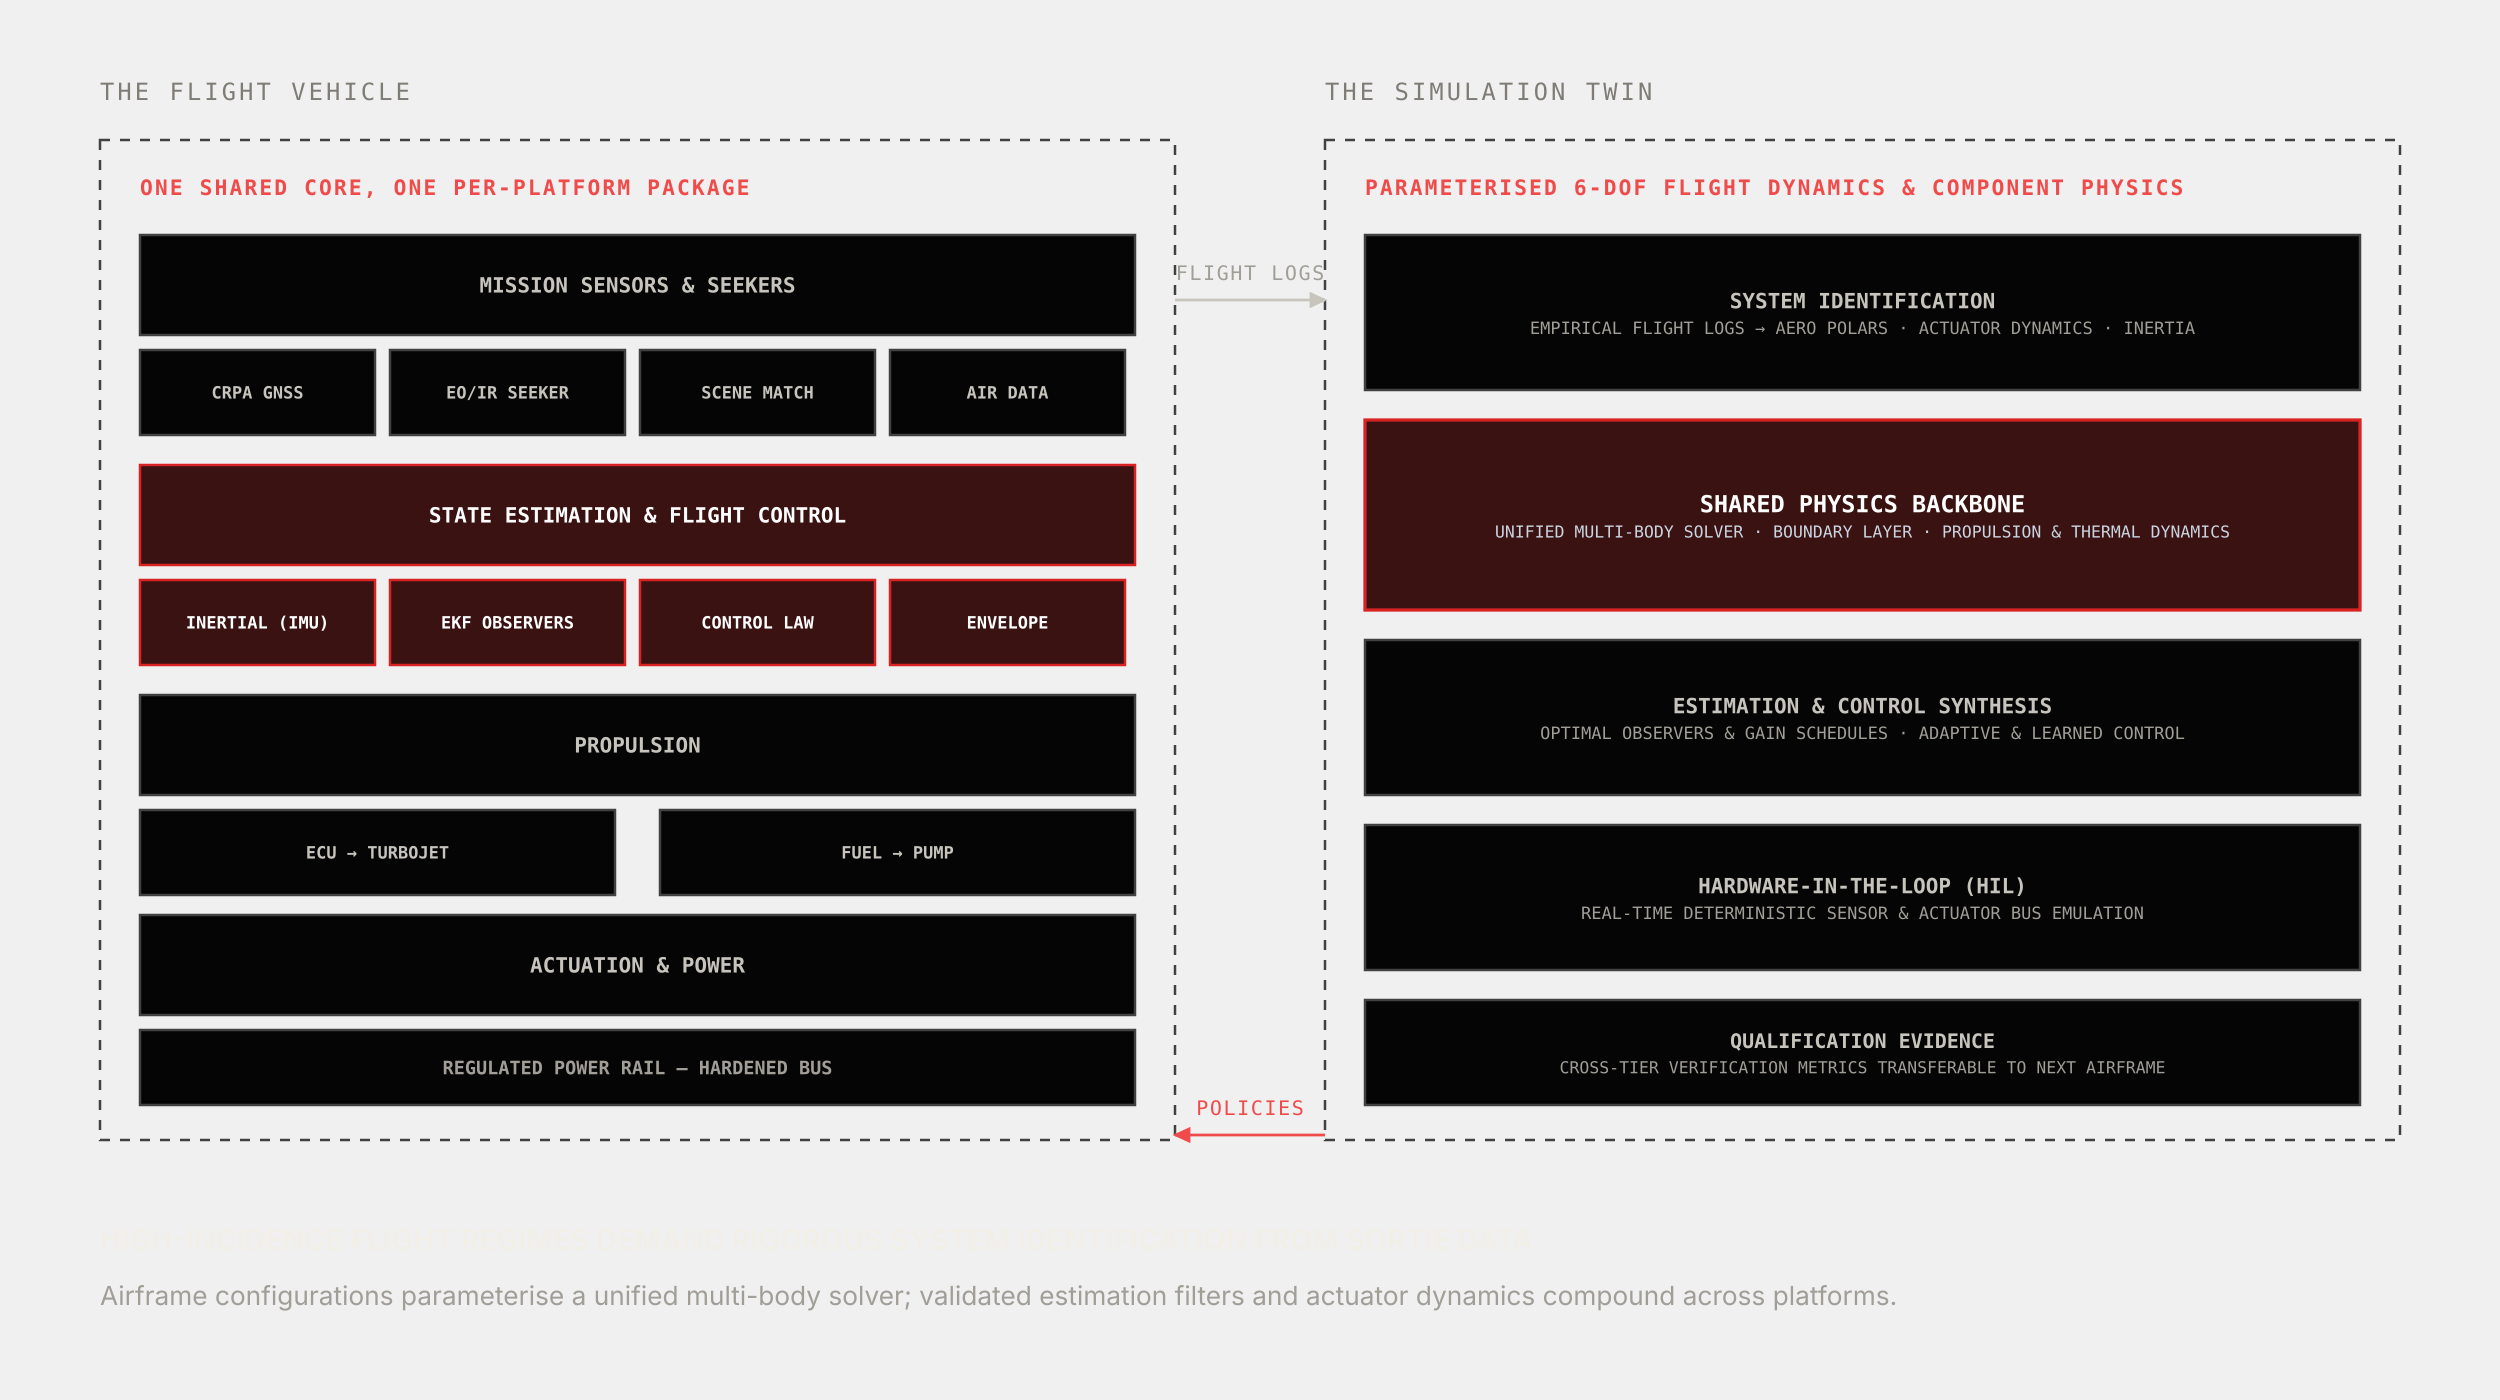
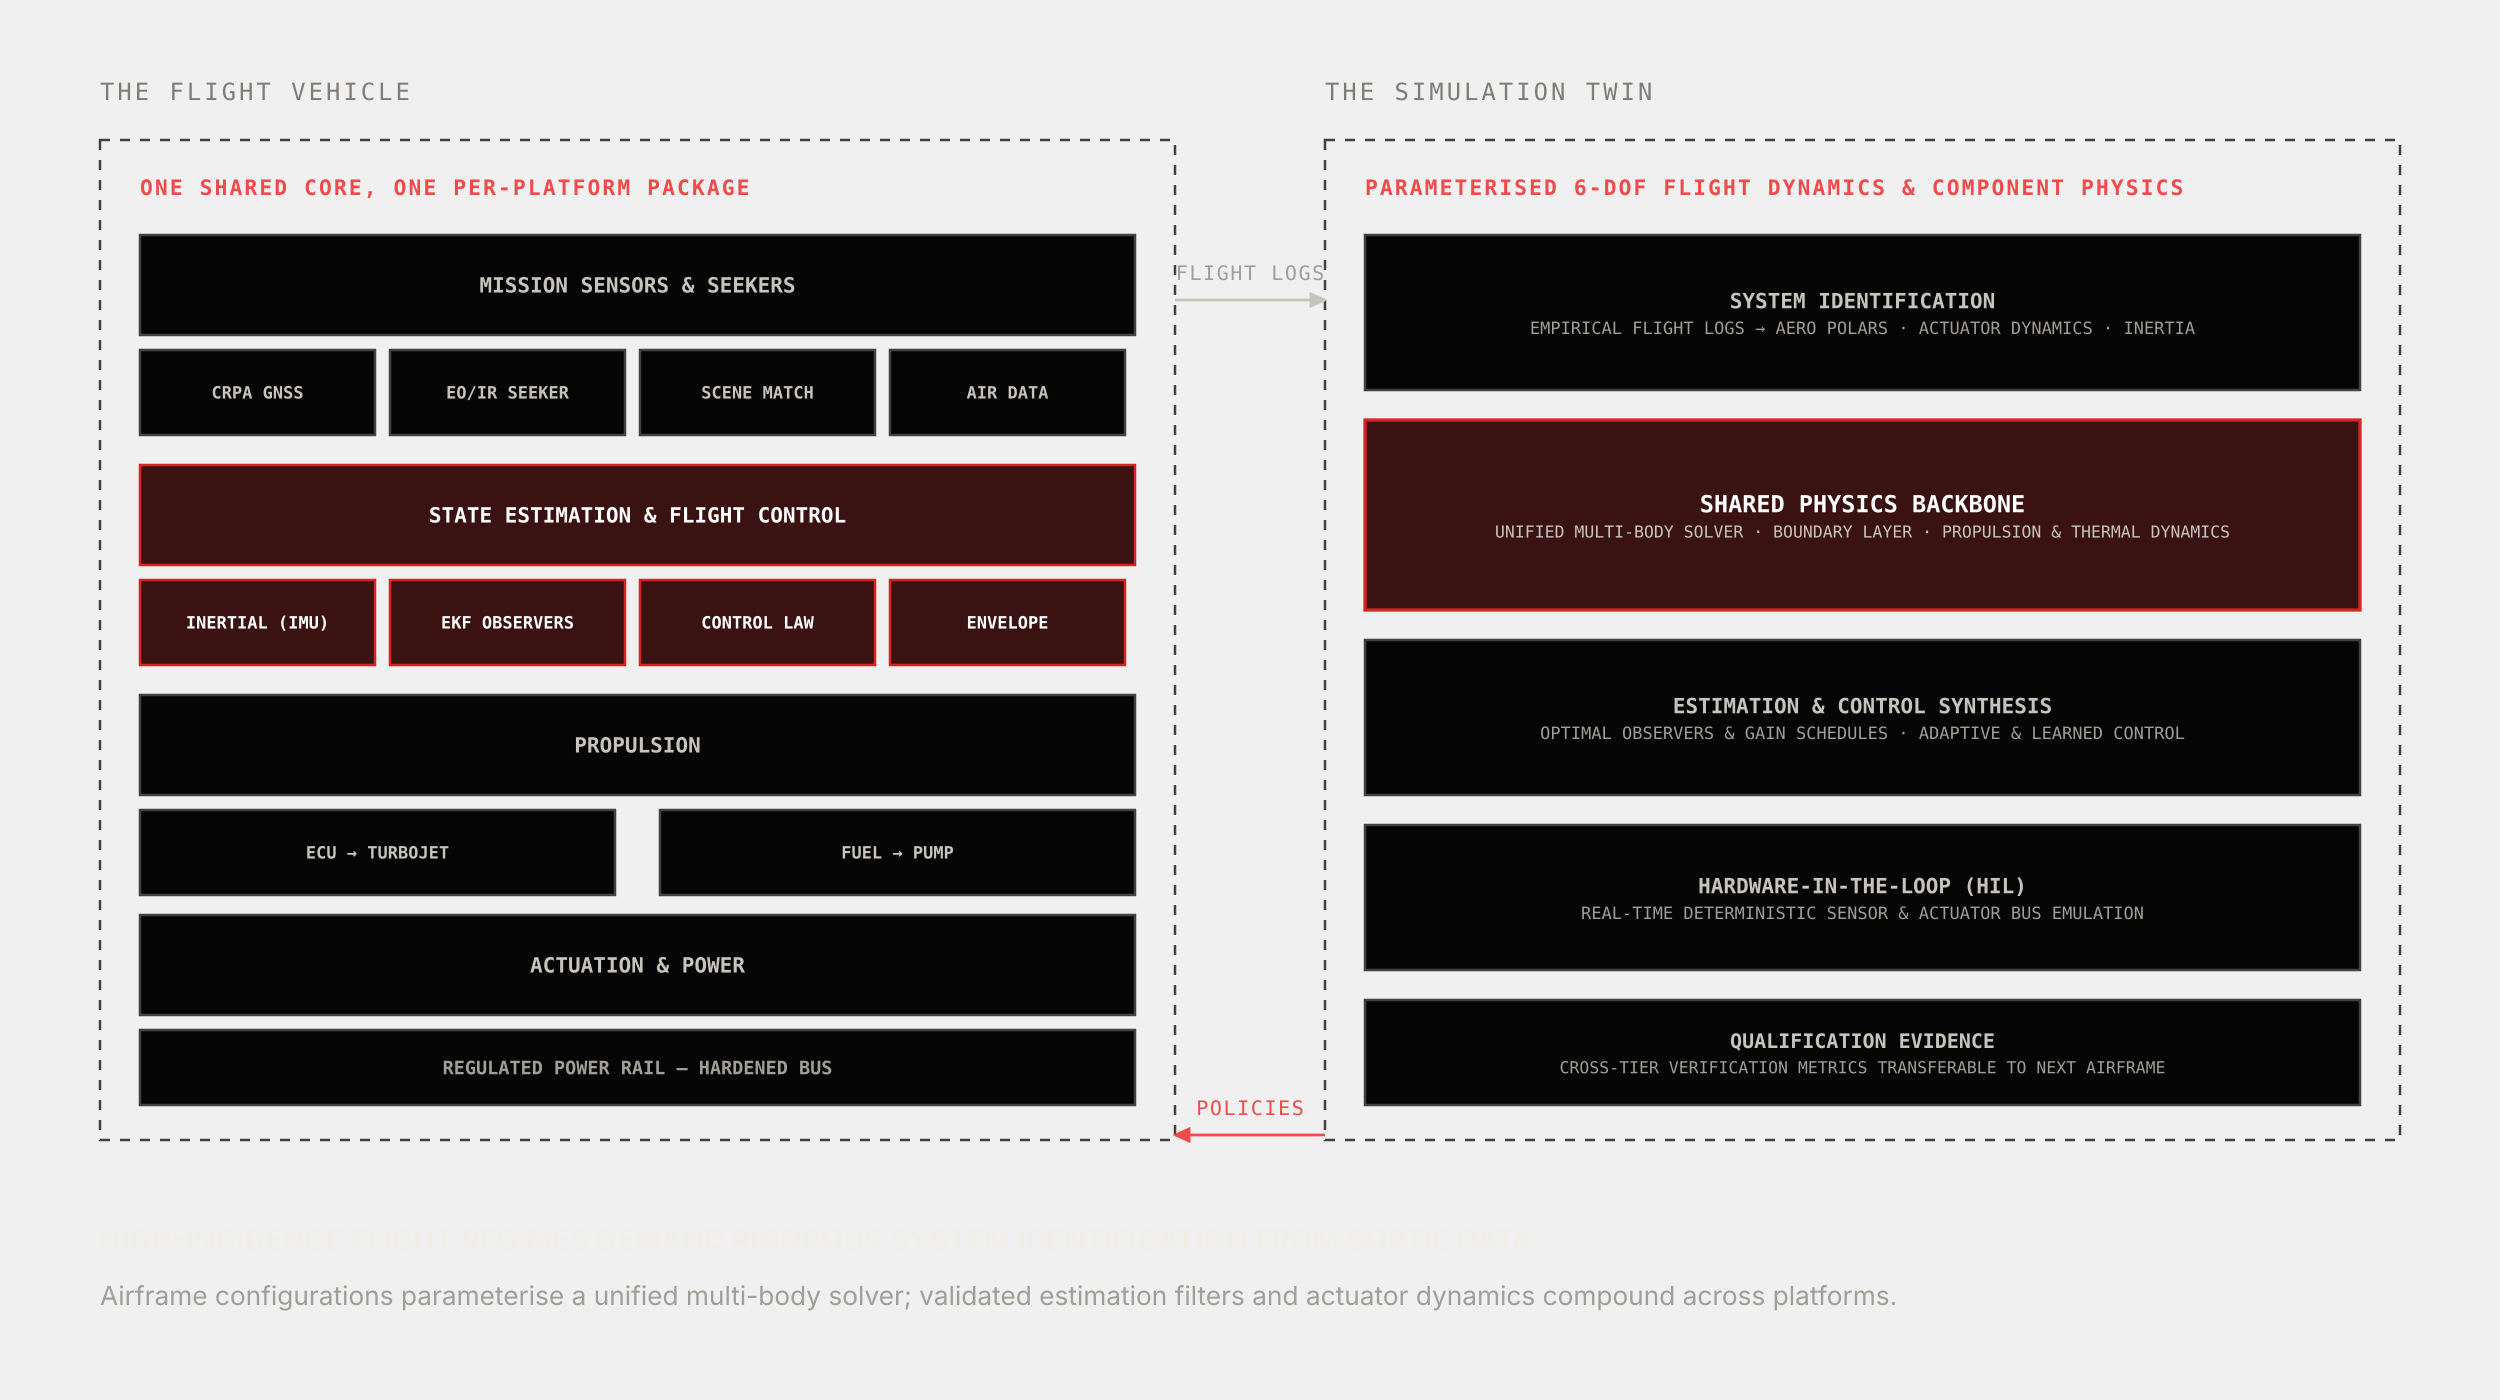
<svg xmlns="http://www.w3.org/2000/svg" viewBox="0 0 1000 560" role="img" aria-label="The flight vehicle and its simulation twin: measured flight data identifies the physics, the twin trains the policies, the hardware-in-the-loop harness clears them for flight">
  <defs>
    <marker id="et-ink" viewBox="0 0 8 8" refX="6.4" refY="4" markerWidth="7" markerHeight="7" orient="auto-start-reverse">
      <path d="M0,0.6 L7.4,4 L0,7.4 z" fill="#C7C4BD" />
    </marker>
    <marker id="et-red" viewBox="0 0 8 8" refX="6.4" refY="4" markerWidth="7" markerHeight="7" orient="auto-start-reverse">
      <path d="M0,0.6 L7.4,4 L0,7.4 z" fill="#F04B4B" />
    </marker>
    <marker id="et-grey" viewBox="0 0 8 8" refX="6.4" refY="4" markerWidth="7" markerHeight="7" orient="auto-start-reverse">
      <path d="M0,0.6 L7.4,4 L0,7.4 z" fill="#414141" />
    </marker>
  </defs>
  <text x="40.0" y="40.0" font-family="JetBrains Mono, ui-monospace, monospace" font-size="9.5" fill="#7F7C76" letter-spacing="0.13em">THE FLIGHT VEHICLE</text>
  <rect x="40.0" y="56.0" width="430.0" height="400.0" fill="none" stroke="#414141" stroke-width="1" stroke-dasharray="4 4" />
  <text x="56.0" y="78.0" font-family="JetBrains Mono, ui-monospace, monospace" font-size="8.5" fill="#F04B4B" font-weight="700" letter-spacing="0.1em">ONE SHARED CORE, ONE PER-PLATFORM PACKAGE</text>
  <rect x="56.0" y="94.0" width="398.0" height="40.0" fill="#050505" stroke="#414141" stroke-width="1" />
  <text x="255.0" y="117.0" font-family="JetBrains Mono, ui-monospace, monospace" font-size="8.4" fill="#C7C4BD" text-anchor="middle" font-weight="600">MISSION SENSORS &amp; SEEKERS</text>
  <rect x="56.0" y="140.0" width="94.0" height="34.0" fill="#050505" stroke="#414141" stroke-width="1" />
  <text x="103.0" y="159.4" font-family="JetBrains Mono, ui-monospace, monospace" font-size="6.8" fill="#C7C4BD" text-anchor="middle" font-weight="600">CRPA GNSS</text>
  <rect x="156.0" y="140.0" width="94.0" height="34.0" fill="#050505" stroke="#414141" stroke-width="1" />
  <text x="203.0" y="159.4" font-family="JetBrains Mono, ui-monospace, monospace" font-size="6.8" fill="#C7C4BD" text-anchor="middle" font-weight="600">EO/IR SEEKER</text>
  <rect x="256.0" y="140.0" width="94.0" height="34.0" fill="#050505" stroke="#414141" stroke-width="1" />
  <text x="303.0" y="159.4" font-family="JetBrains Mono, ui-monospace, monospace" font-size="6.8" fill="#C7C4BD" text-anchor="middle" font-weight="600">SCENE MATCH</text>
  <rect x="356.0" y="140.0" width="94.0" height="34.0" fill="#050505" stroke="#414141" stroke-width="1" />
  <text x="403.0" y="159.4" font-family="JetBrains Mono, ui-monospace, monospace" font-size="6.8" fill="#C7C4BD" text-anchor="middle" font-weight="600">AIR DATA</text>
  <rect x="56.0" y="186.0" width="398.0" height="40.0" fill="#3A1212" stroke="#D92323" stroke-width="1" />
  <text x="255.0" y="209.0" font-family="JetBrains Mono, ui-monospace, monospace" font-size="8.4" fill="#ffffff" text-anchor="middle" font-weight="600">STATE ESTIMATION &amp; FLIGHT CONTROL</text>
  <rect x="56.0" y="232.0" width="94.0" height="34.0" fill="#3A1212" stroke="#D92323" stroke-width="1" />
  <text x="103.0" y="251.4" font-family="JetBrains Mono, ui-monospace, monospace" font-size="6.8" fill="#ffffff" text-anchor="middle" font-weight="600">INERTIAL (IMU)</text>
  <rect x="156.0" y="232.0" width="94.0" height="34.0" fill="#3A1212" stroke="#D92323" stroke-width="1" />
  <text x="203.0" y="251.4" font-family="JetBrains Mono, ui-monospace, monospace" font-size="6.8" fill="#ffffff" text-anchor="middle" font-weight="600">EKF OBSERVERS</text>
  <rect x="256.0" y="232.0" width="94.0" height="34.0" fill="#3A1212" stroke="#D92323" stroke-width="1" />
  <text x="303.0" y="251.4" font-family="JetBrains Mono, ui-monospace, monospace" font-size="6.8" fill="#ffffff" text-anchor="middle" font-weight="600">CONTROL LAW</text>
  <rect x="356.0" y="232.0" width="94.0" height="34.0" fill="#3A1212" stroke="#D92323" stroke-width="1" />
  <text x="403.0" y="251.4" font-family="JetBrains Mono, ui-monospace, monospace" font-size="6.8" fill="#ffffff" text-anchor="middle" font-weight="600">ENVELOPE</text>
  <rect x="56.0" y="278.0" width="398.0" height="40.0" fill="#050505" stroke="#414141" stroke-width="1" />
  <text x="255.0" y="301.0" font-family="JetBrains Mono, ui-monospace, monospace" font-size="8.4" fill="#C7C4BD" text-anchor="middle" font-weight="600">PROPULSION</text>
  <rect x="56.0" y="324.0" width="190.0" height="34.0" fill="#050505" stroke="#414141" stroke-width="1" />
  <text x="151.0" y="343.4" font-family="JetBrains Mono, ui-monospace, monospace" font-size="6.8" fill="#C7C4BD" text-anchor="middle" font-weight="600">ECU → TURBOJET</text>
  <rect x="264.0" y="324.0" width="190.0" height="34.0" fill="#050505" stroke="#414141" stroke-width="1" />
  <text x="359.0" y="343.4" font-family="JetBrains Mono, ui-monospace, monospace" font-size="6.8" fill="#C7C4BD" text-anchor="middle" font-weight="600">FUEL → PUMP</text>
  <rect x="56.0" y="366.0" width="398.0" height="40.0" fill="#050505" stroke="#414141" stroke-width="1" />
  <text x="255.0" y="389.0" font-family="JetBrains Mono, ui-monospace, monospace" font-size="8.4" fill="#C7C4BD" text-anchor="middle" font-weight="600">ACTUATION &amp; POWER</text>
  <rect x="56.0" y="412.0" width="398.0" height="30.0" fill="#050505" stroke="#414141" stroke-width="1" />
  <text x="255.0" y="429.7" font-family="JetBrains Mono, ui-monospace, monospace" font-size="7.4" fill="#A19E97" text-anchor="middle" font-weight="600">REGULATED POWER RAIL — HARDENED BUS</text>
  <text x="530.0" y="40.0" font-family="JetBrains Mono, ui-monospace, monospace" font-size="9.5" fill="#7F7C76" letter-spacing="0.13em">THE SIMULATION TWIN</text>
  <rect x="530.0" y="56.0" width="430.0" height="400.0" fill="none" stroke="#414141" stroke-width="1" stroke-dasharray="4 4" />
  <text x="546.0" y="78.0" font-family="JetBrains Mono, ui-monospace, monospace" font-size="8.5" fill="#F04B4B" font-weight="700" letter-spacing="0.1em">PARAMETERISED 6-DOF FLIGHT DYNAMICS &amp; COMPONENT PHYSICS</text>
  <rect x="546.0" y="94.0" width="398.0" height="62.0" fill="#050505" stroke="#414141" stroke-width="1" />
  <text x="745.0" y="123.3" font-family="JetBrains Mono, ui-monospace, monospace" font-size="8.4" fill="#C7C4BD" text-anchor="middle" font-weight="600">SYSTEM IDENTIFICATION</text>
  <text x="745.0" y="133.6" font-family="JetBrains Mono, ui-monospace, monospace" font-size="6.8" fill="#A19E97" text-anchor="middle">EMPIRICAL FLIGHT LOGS → AERO POLARS · ACTUATOR DYNAMICS · INERTIA</text>
  <rect x="546.0" y="168.0" width="398.0" height="76.0" fill="#3A1212" stroke="#D92323" stroke-width="1.3" />
  <text x="745.0" y="204.9" font-family="JetBrains Mono, ui-monospace, monospace" font-size="9.4" fill="#ffffff" text-anchor="middle" font-weight="600">SHARED PHYSICS BACKBONE</text>
-   <text x="745.0" y="215.0" font-family="JetBrains Mono, ui-monospace, monospace" font-size="6.6" fill="#cbd5e1" text-anchor="middle">UNIFIED MULTI-BODY SOLVER · BOUNDARY LAYER · PROPULSION &amp; THERMAL DYNAMICS</text>
+   <text x="745.0" y="215.0" font-family="JetBrains Mono, ui-monospace, monospace" font-size="6.6" fill="#C7C4BD" text-anchor="middle">UNIFIED MULTI-BODY SOLVER · BOUNDARY LAYER · PROPULSION &amp; THERMAL DYNAMICS</text>
  <rect x="546.0" y="256.0" width="398.0" height="62.0" fill="#050505" stroke="#414141" stroke-width="1" />
  <text x="745.0" y="285.3" font-family="JetBrains Mono, ui-monospace, monospace" font-size="8.4" fill="#C7C4BD" text-anchor="middle" font-weight="600">ESTIMATION &amp; CONTROL SYNTHESIS</text>
  <text x="745.0" y="295.6" font-family="JetBrains Mono, ui-monospace, monospace" font-size="6.8" fill="#A19E97" text-anchor="middle">OPTIMAL OBSERVERS &amp; GAIN SCHEDULES · ADAPTIVE &amp; LEARNED CONTROL</text>
  <rect x="546.0" y="330.0" width="398.0" height="58.0" fill="#050505" stroke="#414141" stroke-width="1" />
  <text x="745.0" y="357.3" font-family="JetBrains Mono, ui-monospace, monospace" font-size="8.4" fill="#C7C4BD" text-anchor="middle" font-weight="600">HARDWARE-IN-THE-LOOP (HIL)</text>
  <text x="745.0" y="367.6" font-family="JetBrains Mono, ui-monospace, monospace" font-size="6.8" fill="#A19E97" text-anchor="middle">REAL-TIME DETERMINISTIC SENSOR &amp; ACTUATOR BUS EMULATION</text>
  <rect x="546.0" y="400.0" width="398.0" height="42.0" fill="#050505" stroke="#414141" stroke-width="1" />
  <text x="745.0" y="419.2" font-family="JetBrains Mono, ui-monospace, monospace" font-size="8.0" fill="#C7C4BD" text-anchor="middle" font-weight="600">QUALIFICATION EVIDENCE</text>
  <text x="745.0" y="429.3" font-family="JetBrains Mono, ui-monospace, monospace" font-size="6.6" fill="#A19E97" text-anchor="middle">CROSS-TIER VERIFICATION METRICS TRANSFERABLE TO NEXT AIRFRAME</text>
  <line x1="470.0" y1="120.0" x2="530.0" y2="120.0" stroke="#C7C4BD" stroke-width="1.1" marker-end="url(#et-ink)" />
  <text x="500.0" y="112.0" font-family="JetBrains Mono, ui-monospace, monospace" font-size="8.0" fill="#A19E97" text-anchor="middle" letter-spacing="0.08em">FLIGHT LOGS</text>
  <line x1="530.0" y1="454.0" x2="470.0" y2="454.0" stroke="#F04B4B" stroke-width="1.1" marker-end="url(#et-red)" />
  <text x="500.0" y="446.0" font-family="JetBrains Mono, ui-monospace, monospace" font-size="8.0" fill="#F04B4B" text-anchor="middle" letter-spacing="0.08em">POLICIES</text>
  <text x="40.0" y="500.0" font-family="Inter, Helvetica Neue, sans-serif" font-size="11.5" fill="#F2EFE9" font-weight="600">HIGH-INCIDENCE FLIGHT REGIMES DEMAND RIGOROUS SYSTEM IDENTIFICATION FROM SORTIE DATA.</text>
  <text x="40.0" y="522.0" font-family="Inter, Helvetica Neue, sans-serif" font-size="10.5" fill="#A19E97">Airframe configurations parameterise a unified multi-body solver; validated estimation filters and actuator dynamics compound across platforms.</text>
</svg>
